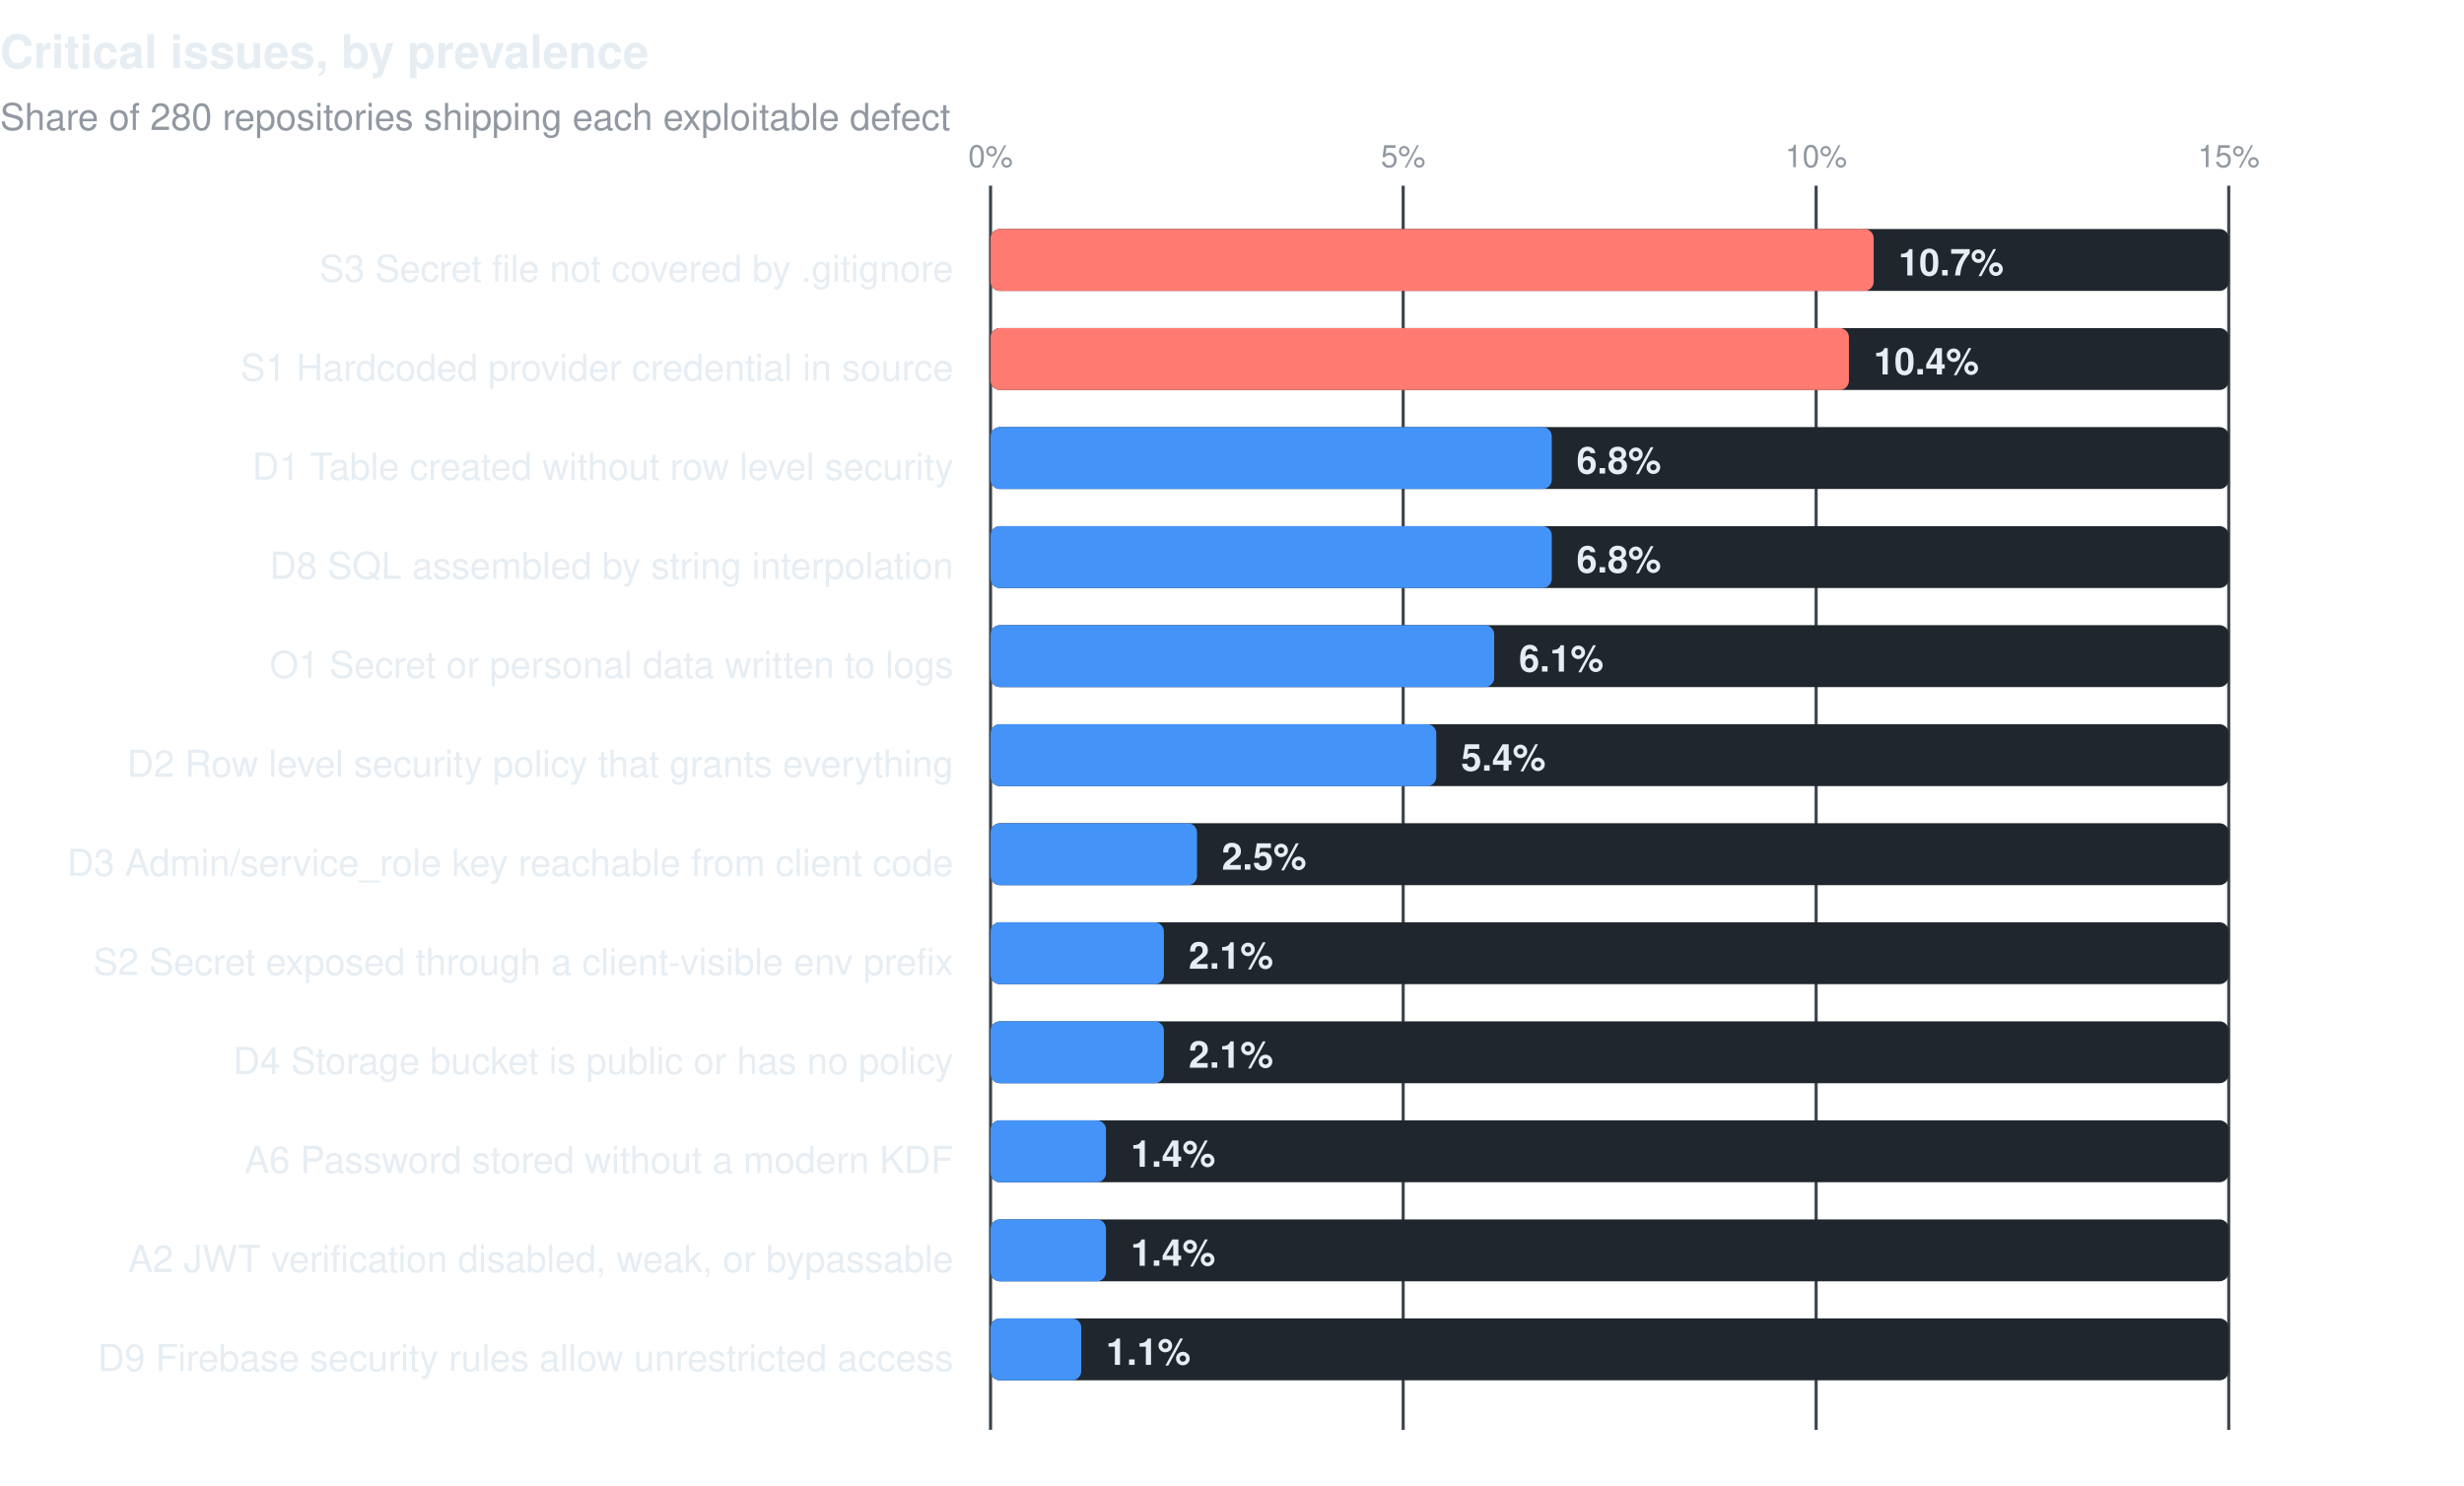
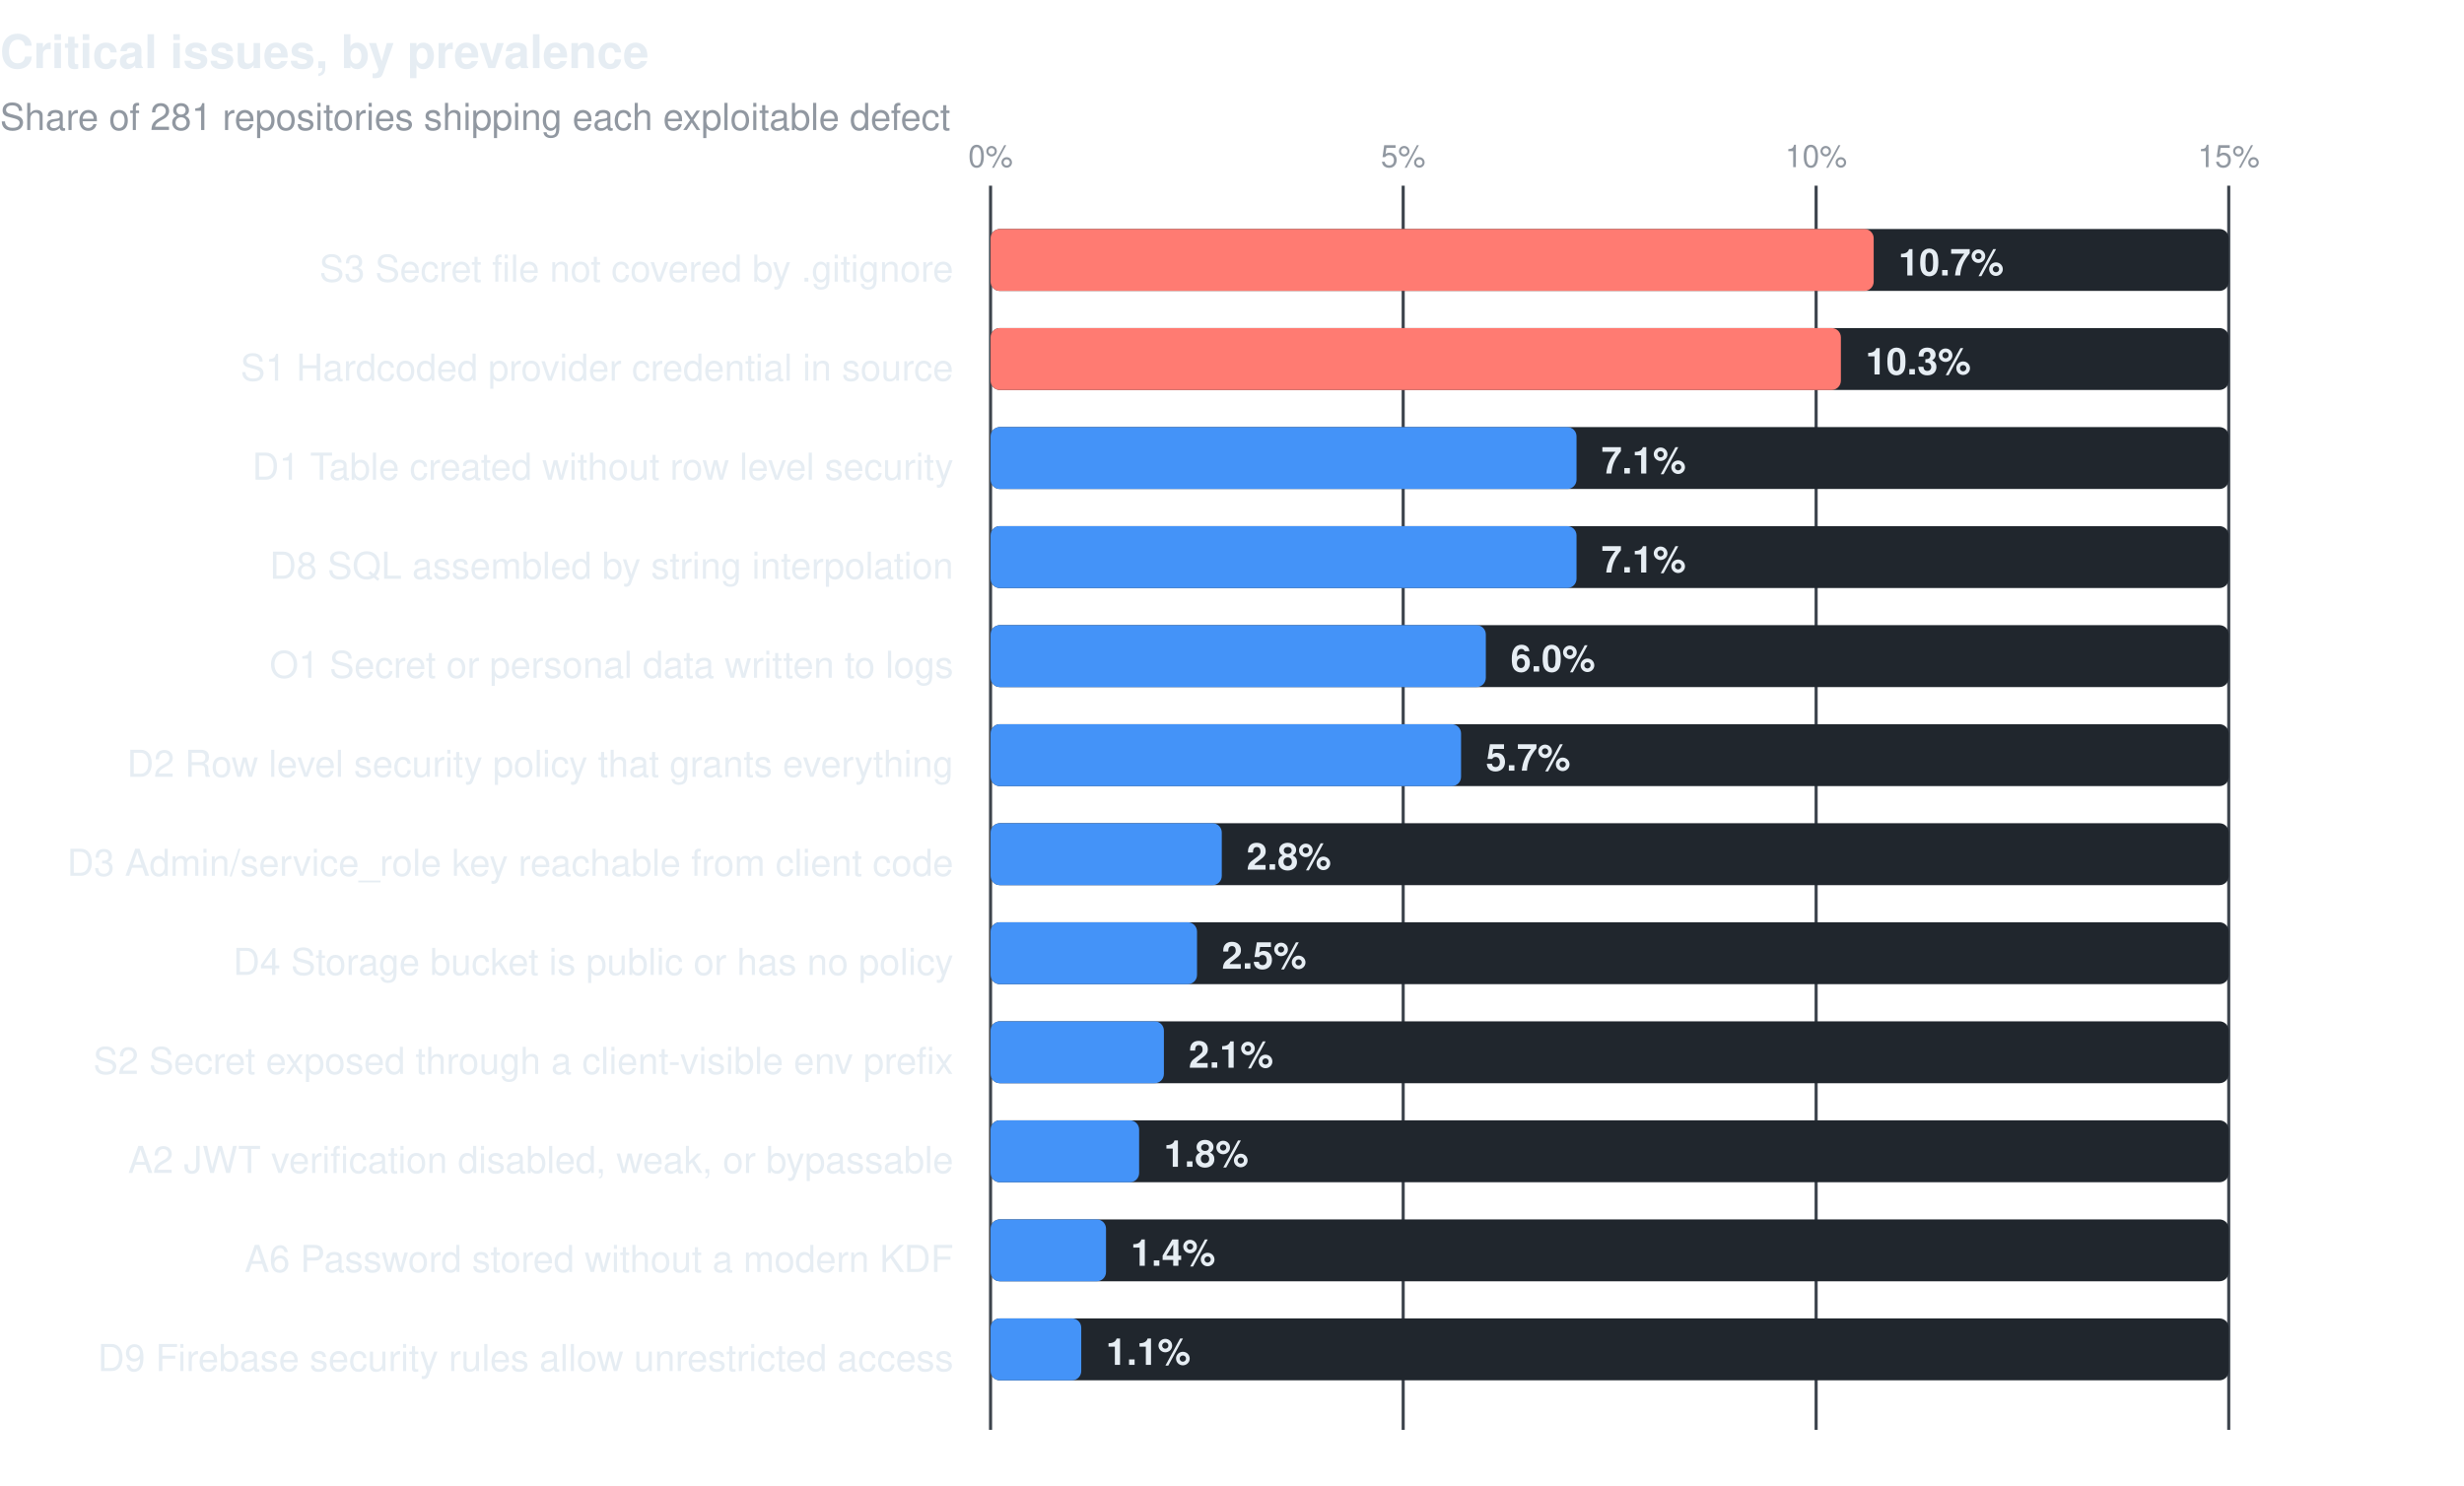
<svg xmlns="http://www.w3.org/2000/svg" width="796" height="480" viewBox="0 0 796 480" role="img" aria-label="Critical issues, by prevalence">
  <style>text{font-family:ui-sans-serif,-apple-system,BlinkMacSystemFont,'Segoe UI',Helvetica,Arial,sans-serif}</style>
  <text x="0" y="22" fill="#e6edf3" font-size="15" font-weight="600">Critical issues, by prevalence</text>
-   <text x="0" y="42" fill="#9198a1" font-size="12">Share of 280 repositories shipping each exploitable defect</text>
+   <text x="0" y="42" fill="#9198a1" font-size="12">Share of 281 repositories shipping each exploitable defect</text>
  <line x1="320.0" y1="60" x2="320.0" y2="462" stroke="#3d444d" stroke-width="1" />
  <text x="320.0" y="54" fill="#9198a1" font-size="10" text-anchor="middle">0%</text>
  <line x1="453.3" y1="60" x2="453.3" y2="462" stroke="#3d444d" stroke-width="1" />
  <text x="453.3" y="54" fill="#9198a1" font-size="10" text-anchor="middle">5%</text>
  <line x1="586.7" y1="60" x2="586.7" y2="462" stroke="#3d444d" stroke-width="1" />
  <text x="586.7" y="54" fill="#9198a1" font-size="10" text-anchor="middle">10%</text>
  <line x1="720.0" y1="60" x2="720.0" y2="462" stroke="#3d444d" stroke-width="1" />
  <text x="720.0" y="54" fill="#9198a1" font-size="10" text-anchor="middle">15%</text>
  <text x="308" y="91" fill="#e6edf3" font-size="12" text-anchor="end">S3  Secret file not covered by .gitignore</text>
  <rect x="320" y="74" width="400" height="20" rx="3" fill="#20262d" />
  <rect x="320" y="74" width="285.3" height="20" rx="3" fill="#ff7b72" />
  <text x="613.3" y="89" fill="#e6edf3" font-size="12" font-weight="600">10.7%</text>
  <text x="308" y="123" fill="#e6edf3" font-size="12" text-anchor="end">S1  Hardcoded provider credential in source</text>
  <rect x="320" y="106" width="400" height="20" rx="3" fill="#20262d" />
-   <rect x="320" y="106" width="277.3" height="20" rx="3" fill="#ff7b72" />
-   <text x="605.3" y="121" fill="#e6edf3" font-size="12" font-weight="600">10.4%</text>
+   <rect x="320" y="106" width="274.7" height="20" rx="3" fill="#ff7b72" />
+   <text x="602.7" y="121" fill="#e6edf3" font-size="12" font-weight="600">10.3%</text>
  <text x="308" y="155" fill="#e6edf3" font-size="12" text-anchor="end">D1  Table created without row level security</text>
  <rect x="320" y="138" width="400" height="20" rx="3" fill="#20262d" />
-   <rect x="320" y="138" width="181.3" height="20" rx="3" fill="#4493f8" />
-   <text x="509.3" y="153" fill="#e6edf3" font-size="12" font-weight="600">6.8%</text>
+   <rect x="320" y="138" width="189.3" height="20" rx="3" fill="#4493f8" />
+   <text x="517.3" y="153" fill="#e6edf3" font-size="12" font-weight="600">7.1%</text>
  <text x="308" y="187" fill="#e6edf3" font-size="12" text-anchor="end">D8  SQL assembled by string interpolation</text>
  <rect x="320" y="170" width="400" height="20" rx="3" fill="#20262d" />
-   <rect x="320" y="170" width="181.3" height="20" rx="3" fill="#4493f8" />
-   <text x="509.3" y="185" fill="#e6edf3" font-size="12" font-weight="600">6.8%</text>
+   <rect x="320" y="170" width="189.3" height="20" rx="3" fill="#4493f8" />
+   <text x="517.3" y="185" fill="#e6edf3" font-size="12" font-weight="600">7.1%</text>
  <text x="308" y="219" fill="#e6edf3" font-size="12" text-anchor="end">O1  Secret or personal data written to logs</text>
  <rect x="320" y="202" width="400" height="20" rx="3" fill="#20262d" />
-   <rect x="320" y="202" width="162.7" height="20" rx="3" fill="#4493f8" />
-   <text x="490.7" y="217" fill="#e6edf3" font-size="12" font-weight="600">6.1%</text>
+   <rect x="320" y="202" width="160.0" height="20" rx="3" fill="#4493f8" />
+   <text x="488.0" y="217" fill="#e6edf3" font-size="12" font-weight="600">6.0%</text>
  <text x="308" y="251" fill="#e6edf3" font-size="12" text-anchor="end">D2  Row level security policy that grants everything</text>
  <rect x="320" y="234" width="400" height="20" rx="3" fill="#20262d" />
-   <rect x="320" y="234" width="144.0" height="20" rx="3" fill="#4493f8" />
-   <text x="472.0" y="249" fill="#e6edf3" font-size="12" font-weight="600">5.4%</text>
+   <rect x="320" y="234" width="152.0" height="20" rx="3" fill="#4493f8" />
+   <text x="480.0" y="249" fill="#e6edf3" font-size="12" font-weight="600">5.7%</text>
  <text x="308" y="283" fill="#e6edf3" font-size="12" text-anchor="end">D3  Admin/service_role key reachable from client code</text>
  <rect x="320" y="266" width="400" height="20" rx="3" fill="#20262d" />
-   <rect x="320" y="266" width="66.7" height="20" rx="3" fill="#4493f8" />
-   <text x="394.7" y="281" fill="#e6edf3" font-size="12" font-weight="600">2.5%</text>
-   <text x="308" y="315" fill="#e6edf3" font-size="12" text-anchor="end">S2  Secret exposed through a client-visible env prefix</text>
+   <rect x="320" y="266" width="74.7" height="20" rx="3" fill="#4493f8" />
+   <text x="402.7" y="281" fill="#e6edf3" font-size="12" font-weight="600">2.8%</text>
+   <text x="308" y="315" fill="#e6edf3" font-size="12" text-anchor="end">D4  Storage bucket is public or has no policy</text>
  <rect x="320" y="298" width="400" height="20" rx="3" fill="#20262d" />
-   <rect x="320" y="298" width="56.0" height="20" rx="3" fill="#4493f8" />
-   <text x="384.0" y="313" fill="#e6edf3" font-size="12" font-weight="600">2.1%</text>
-   <text x="308" y="347" fill="#e6edf3" font-size="12" text-anchor="end">D4  Storage bucket is public or has no policy</text>
+   <rect x="320" y="298" width="66.7" height="20" rx="3" fill="#4493f8" />
+   <text x="394.7" y="313" fill="#e6edf3" font-size="12" font-weight="600">2.5%</text>
+   <text x="308" y="347" fill="#e6edf3" font-size="12" text-anchor="end">S2  Secret exposed through a client-visible env prefix</text>
  <rect x="320" y="330" width="400" height="20" rx="3" fill="#20262d" />
  <rect x="320" y="330" width="56.0" height="20" rx="3" fill="#4493f8" />
  <text x="384.0" y="345" fill="#e6edf3" font-size="12" font-weight="600">2.1%</text>
-   <text x="308" y="379" fill="#e6edf3" font-size="12" text-anchor="end">A6  Password stored without a modern KDF</text>
+   <text x="308" y="379" fill="#e6edf3" font-size="12" text-anchor="end">A2  JWT verification disabled, weak, or bypassable</text>
  <rect x="320" y="362" width="400" height="20" rx="3" fill="#20262d" />
-   <rect x="320" y="362" width="37.3" height="20" rx="3" fill="#4493f8" />
-   <text x="365.3" y="377" fill="#e6edf3" font-size="12" font-weight="600">1.4%</text>
-   <text x="308" y="411" fill="#e6edf3" font-size="12" text-anchor="end">A2  JWT verification disabled, weak, or bypassable</text>
+   <rect x="320" y="362" width="48.0" height="20" rx="3" fill="#4493f8" />
+   <text x="376.0" y="377" fill="#e6edf3" font-size="12" font-weight="600">1.8%</text>
+   <text x="308" y="411" fill="#e6edf3" font-size="12" text-anchor="end">A6  Password stored without a modern KDF</text>
  <rect x="320" y="394" width="400" height="20" rx="3" fill="#20262d" />
  <rect x="320" y="394" width="37.3" height="20" rx="3" fill="#4493f8" />
  <text x="365.3" y="409" fill="#e6edf3" font-size="12" font-weight="600">1.4%</text>
  <text x="308" y="443" fill="#e6edf3" font-size="12" text-anchor="end">D9  Firebase security rules allow unrestricted access</text>
  <rect x="320" y="426" width="400" height="20" rx="3" fill="#20262d" />
  <rect x="320" y="426" width="29.3" height="20" rx="3" fill="#4493f8" />
  <text x="357.3" y="441" fill="#e6edf3" font-size="12" font-weight="600">1.1%</text>
</svg>
